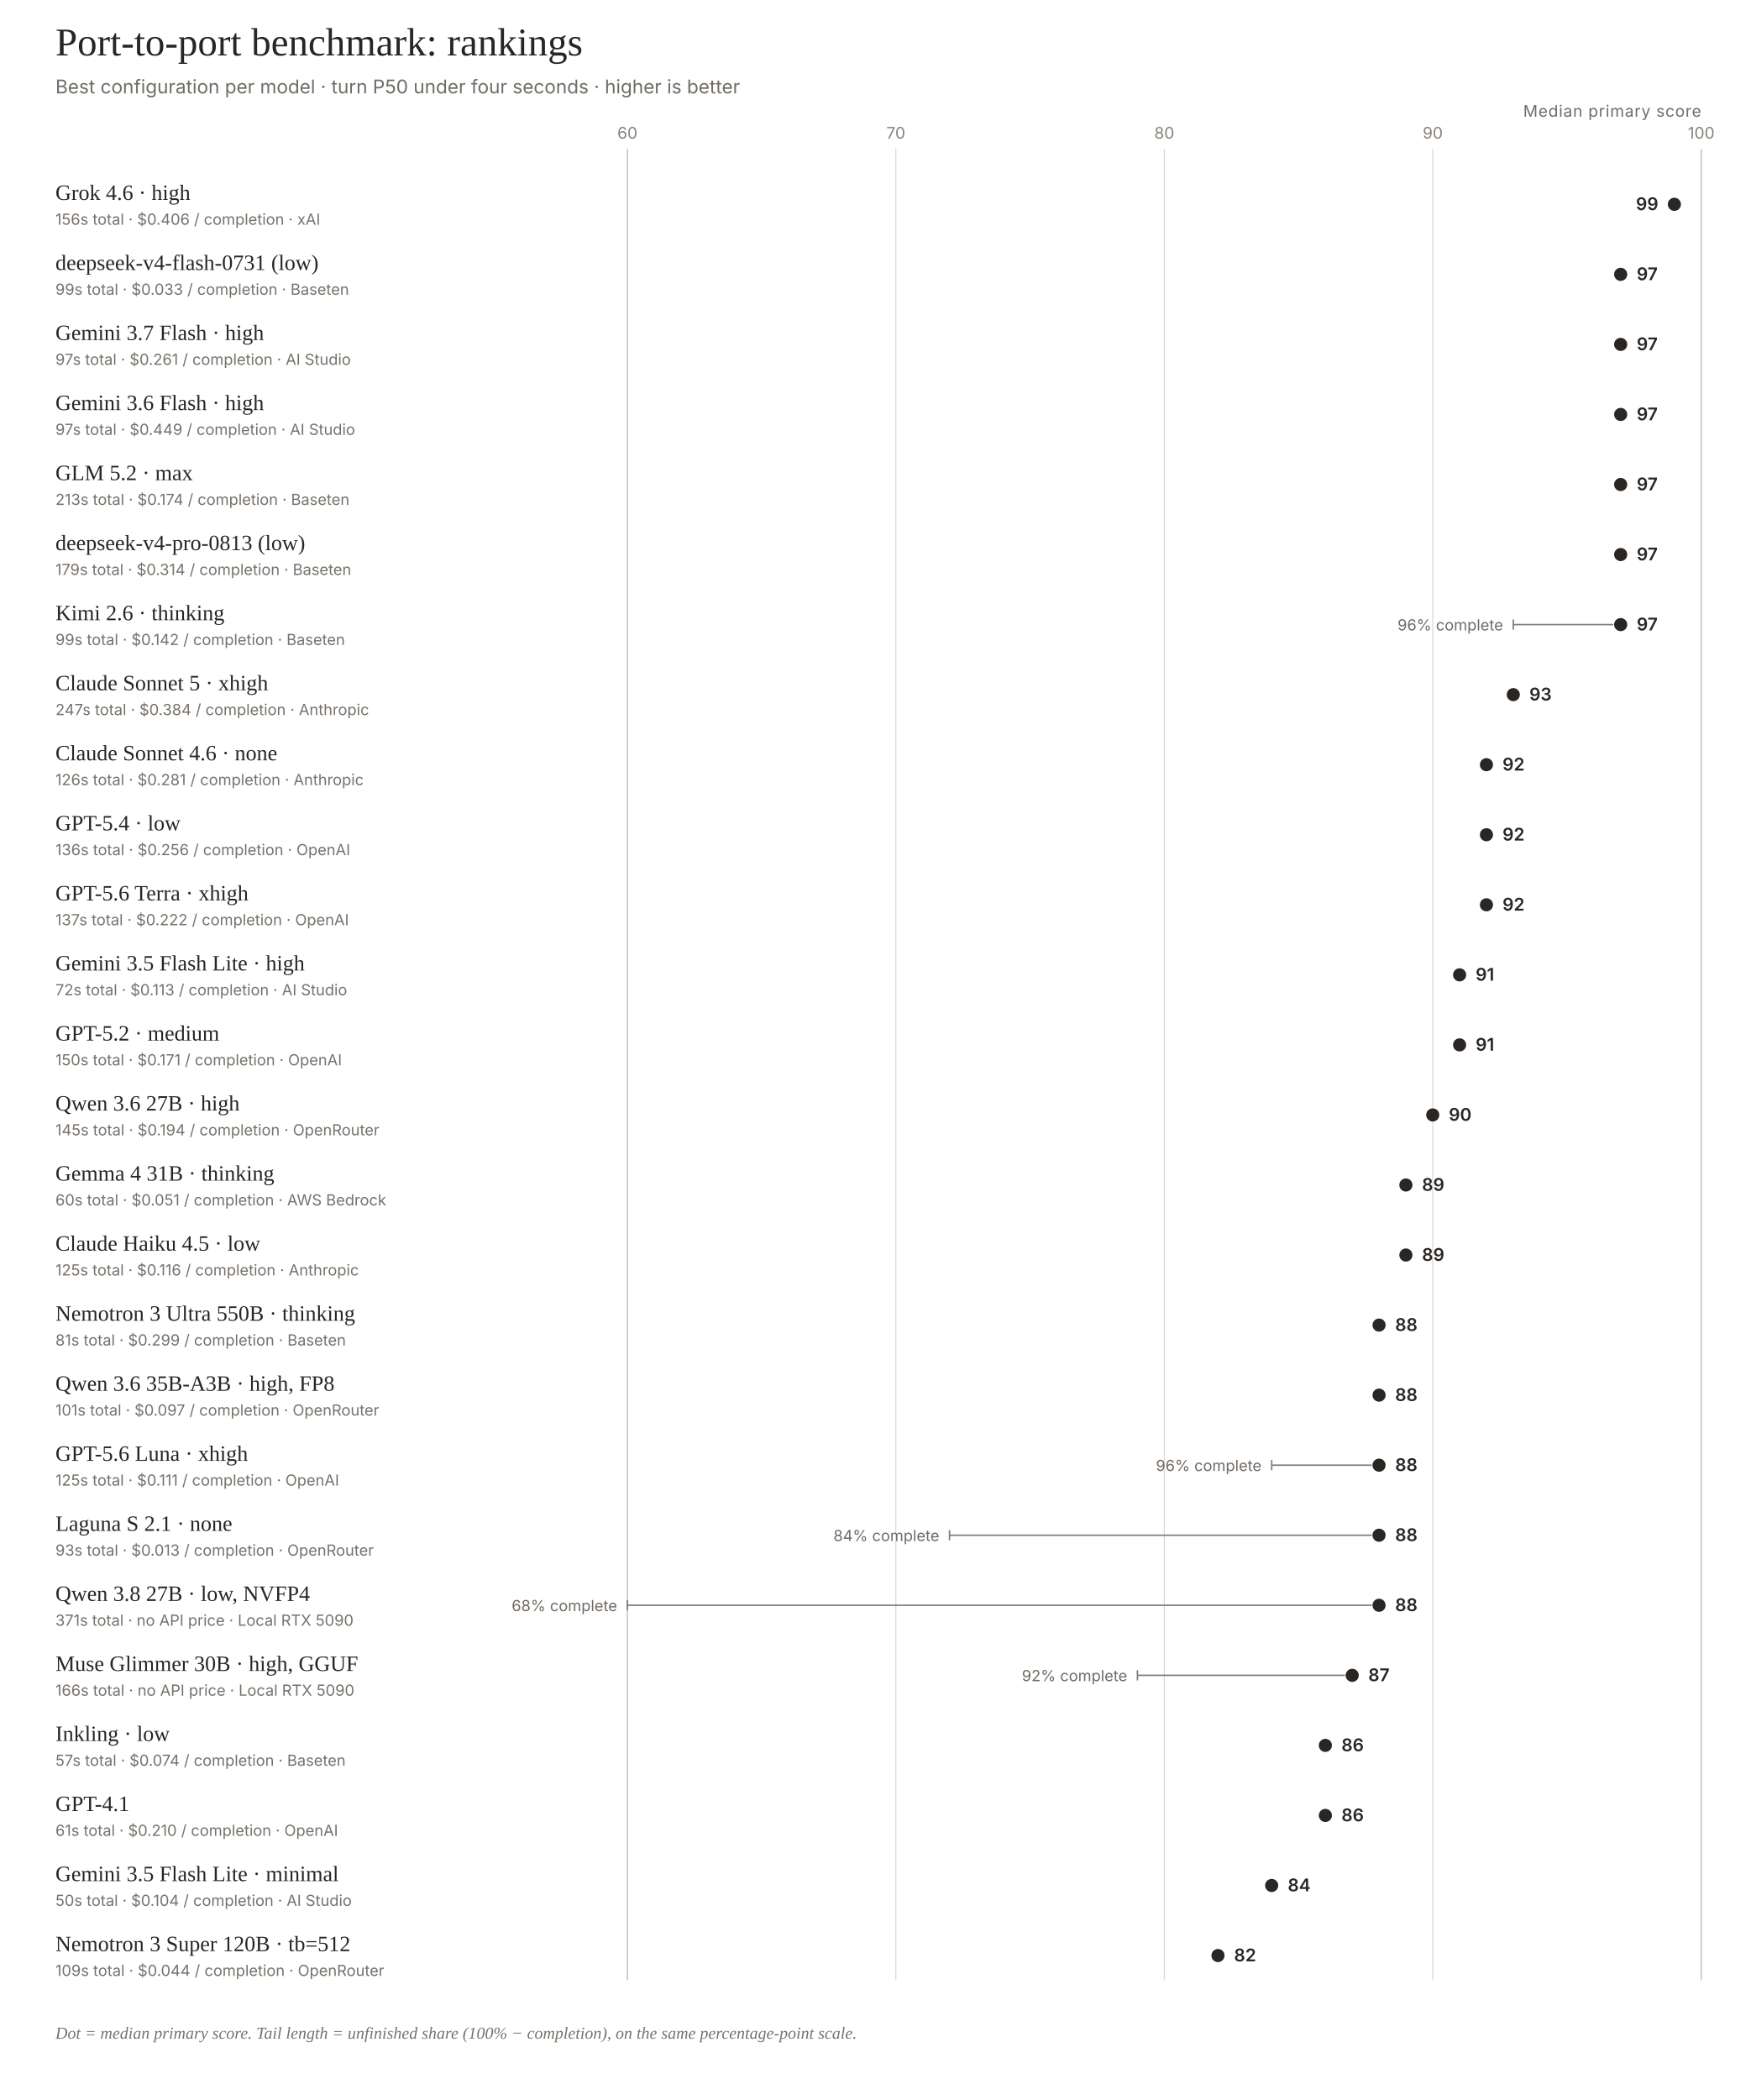
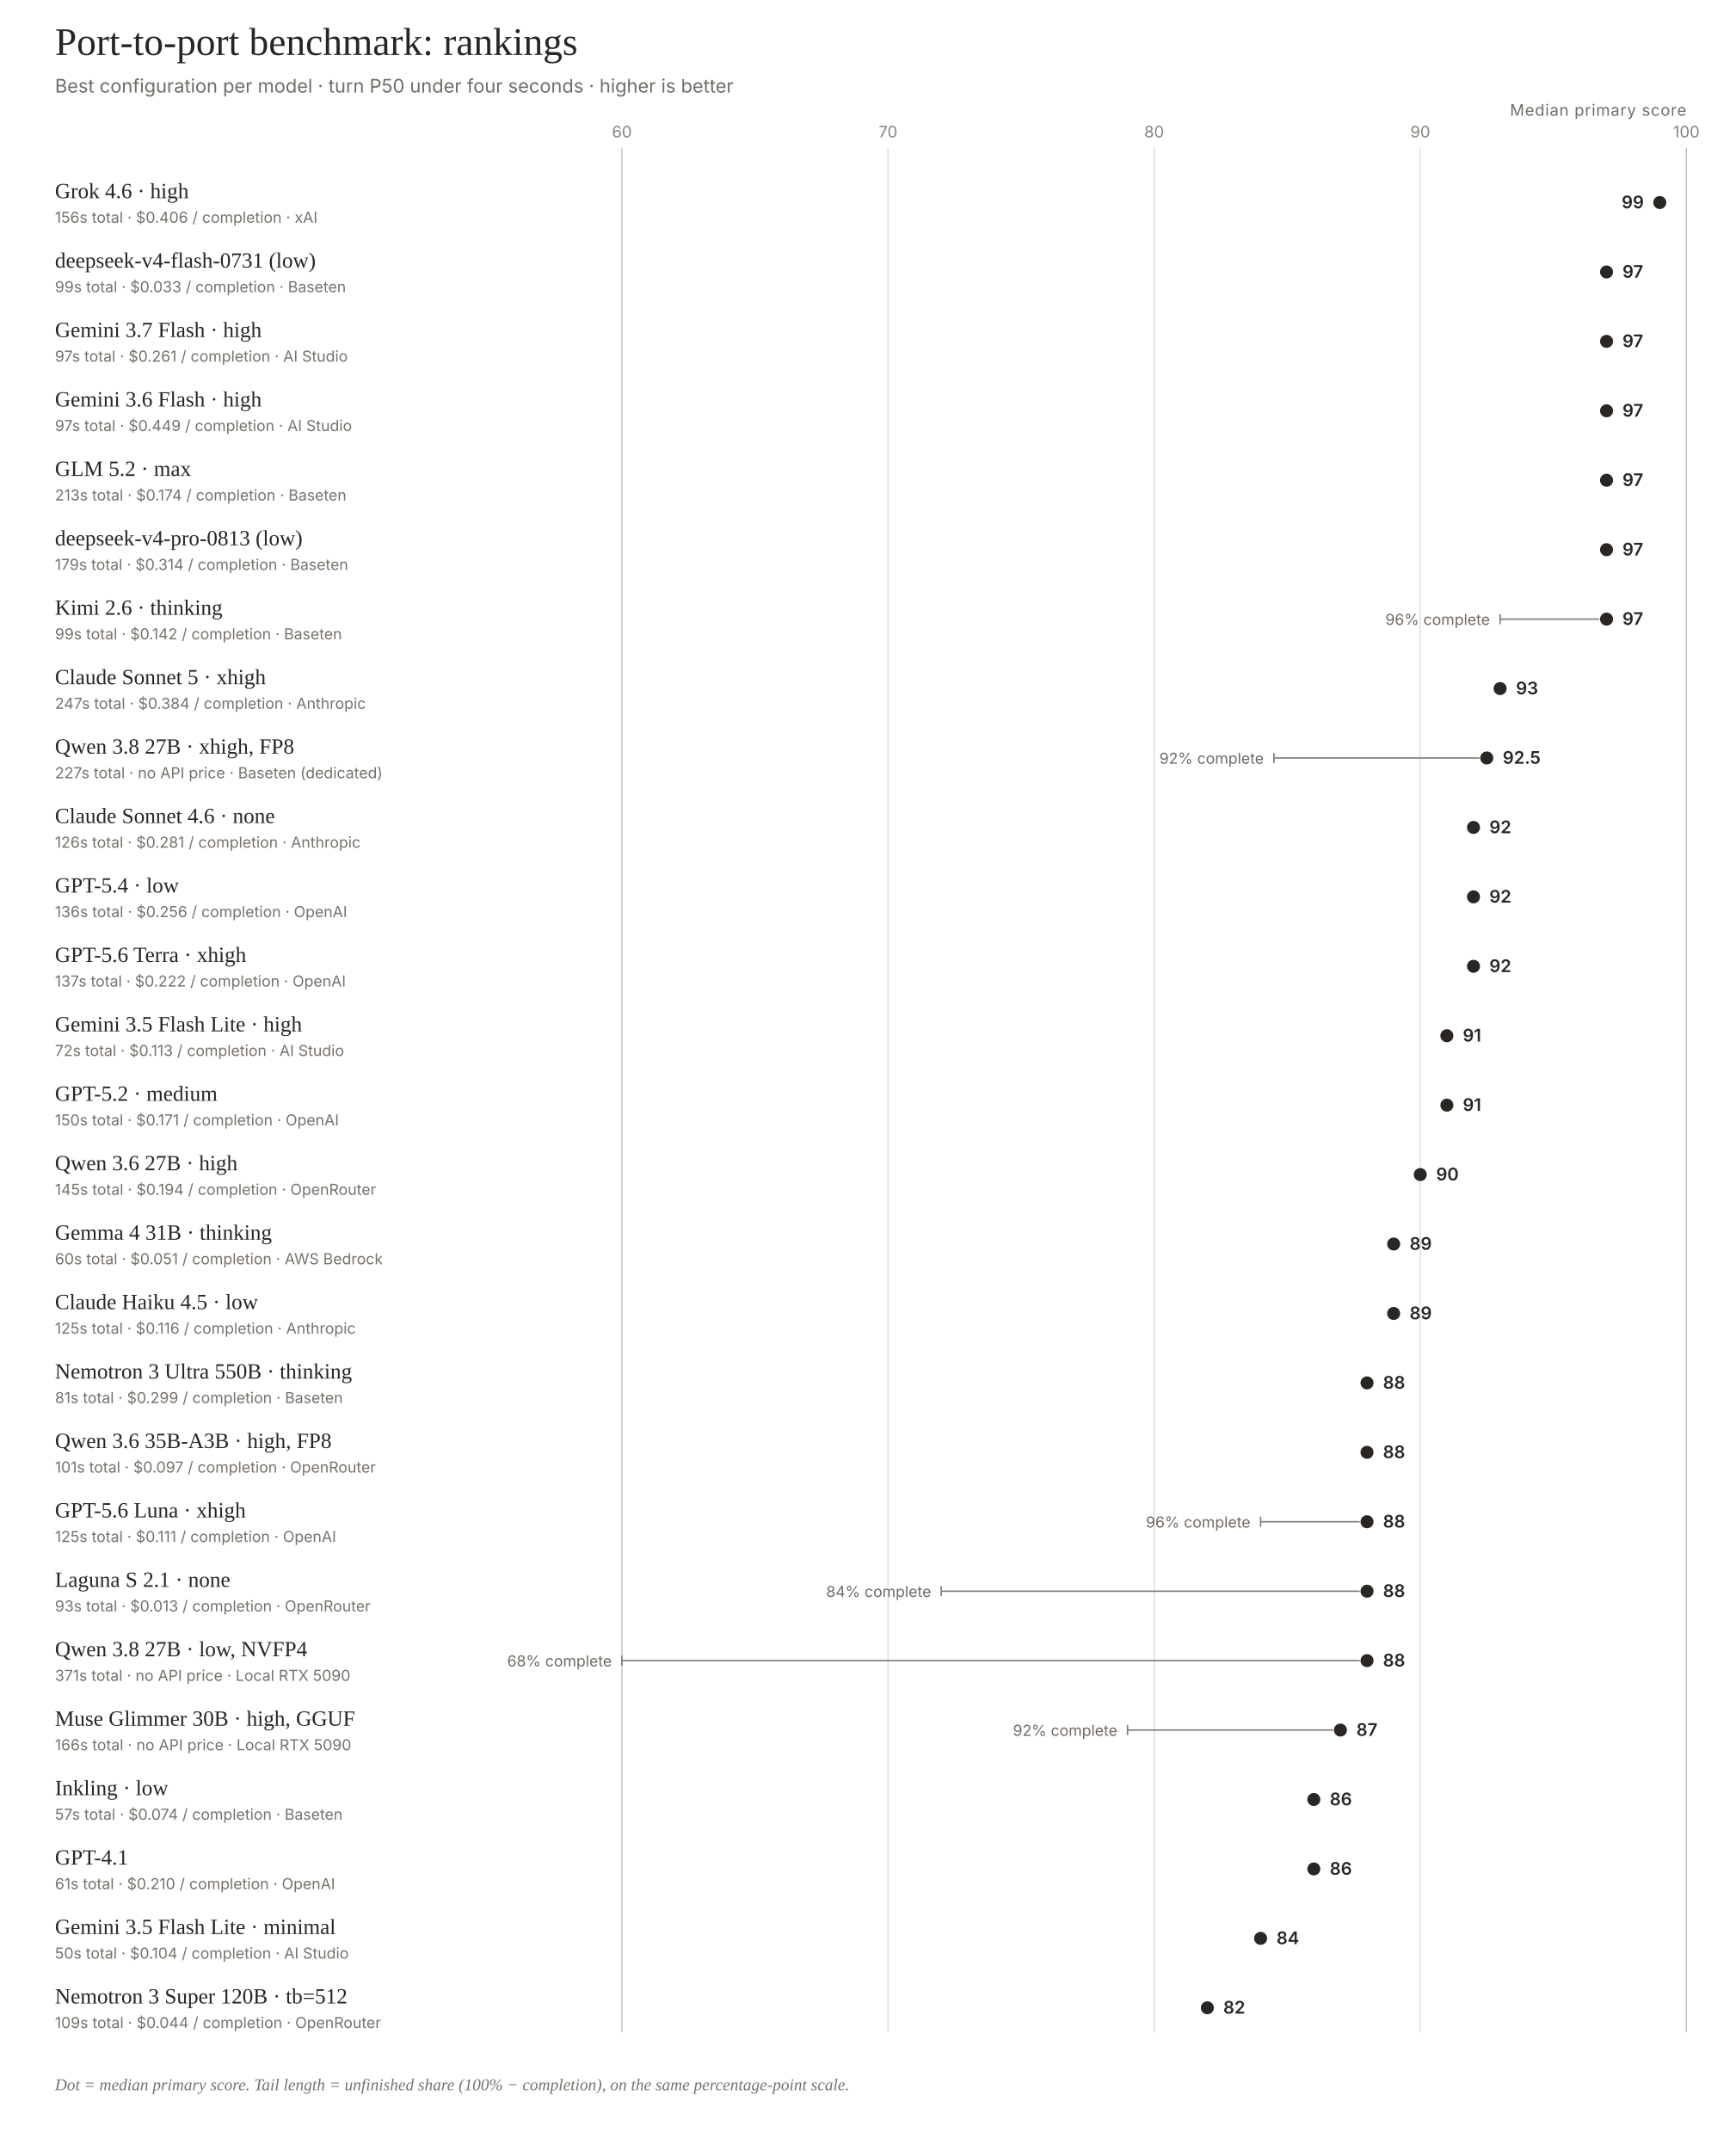
- <svg xmlns="http://www.w3.org/2000/svg" viewBox="0 0 1200 1439" role="img" aria-labelledby="title desc">
+ <svg xmlns="http://www.w3.org/2000/svg" viewBox="0 0 1200 1487" role="img" aria-labelledby="title desc">
  <style>
    text { fill: #282522; font-family: ui-sans-serif, -apple-system, BlinkMacSystemFont, 'Segoe UI', sans-serif; font-variant-numeric: tabular-nums; }
    .title, .model { font-family: Georgia, 'Times New Roman', serif; }
    .title { font-size: 27px; }
    .subtitle { fill: #716c66; font-size: 13px; }
    .axis-label { fill: #716c66; font-size: 11px; letter-spacing: .04em; text-transform: uppercase; }
    .tick { fill: #88827c; font-size: 11px; }
    .guide { stroke: #ddd9d4; stroke-width: .75; }
    .guide.edge { stroke: #bdb7b0; }
    .model { font-size: 15px; }
    .meta { fill: #77716b; font-size: 10.5px; }
    .tail { stroke: #827b74; stroke-width: 1; }
    .tail-cap { stroke: #827b74; stroke-width: 1; }
    .completion { fill: #716a64; font-size: 10.5px; }
    .dot { fill: #292623; }
    .score { fill: #292623; font-size: 12px; font-weight: 600; }
    .note { fill: #77716b; font-family: Georgia, 'Times New Roman', serif; font-size: 11.5px; font-style: italic; }
  </style>
  <text class="title" x="38" y="38">Port-to-port benchmark: rankings</text>
  <text class="subtitle" x="38" y="64">Best configuration per model · turn P50 under four seconds · higher is better</text>
  <text class="axis-label" x="1166" y="80" text-anchor="end">Median primary score</text>
-   <line class="guide edge" x1="430.0" y1="102" x2="430.0" y2="1357" />
+   <line class="guide edge" x1="430.0" y1="102" x2="430.0" y2="1405" />
  <text class="tick" x="430.0" y="95" text-anchor="middle">60</text>
-   <line class="guide" x1="614.0" y1="102" x2="614.0" y2="1357" />
+   <line class="guide" x1="614.0" y1="102" x2="614.0" y2="1405" />
  <text class="tick" x="614.0" y="95" text-anchor="middle">70</text>
-   <line class="guide" x1="798.0" y1="102" x2="798.0" y2="1357" />
+   <line class="guide" x1="798.0" y1="102" x2="798.0" y2="1405" />
  <text class="tick" x="798.0" y="95" text-anchor="middle">80</text>
-   <line class="guide" x1="982.0" y1="102" x2="982.0" y2="1357" />
+   <line class="guide" x1="982.0" y1="102" x2="982.0" y2="1405" />
  <text class="tick" x="982.0" y="95" text-anchor="middle">90</text>
-   <line class="guide edge" x1="1166.0" y1="102" x2="1166.0" y2="1357" />
+   <line class="guide edge" x1="1166.0" y1="102" x2="1166.0" y2="1405" />
  <text class="tick" x="1166.0" y="95" text-anchor="middle">100</text>
  <text class="model" x="38" y="137">Grok 4.6 · high</text>
  <text class="meta" x="38" y="154">156s total · $0.406 / completion · xAI</text>
  <circle class="dot" cx="1147.6" cy="140" r="4.5" />
  <text class="score" x="1136.6" y="144" text-anchor="end">99</text>
  <text class="model" x="38" y="185">deepseek-v4-flash-0731 (low)</text>
  <text class="meta" x="38" y="202">99s total · $0.033 / completion · Baseten</text>
  <circle class="dot" cx="1110.8" cy="188" r="4.5" />
  <text class="score" x="1121.8" y="192" text-anchor="start">97</text>
  <text class="model" x="38" y="233">Gemini 3.7 Flash · high</text>
  <text class="meta" x="38" y="250">97s total · $0.261 / completion · AI Studio</text>
  <circle class="dot" cx="1110.8" cy="236" r="4.5" />
  <text class="score" x="1121.8" y="240" text-anchor="start">97</text>
  <text class="model" x="38" y="281">Gemini 3.6 Flash · high</text>
  <text class="meta" x="38" y="298">97s total · $0.449 / completion · AI Studio</text>
  <circle class="dot" cx="1110.8" cy="284" r="4.5" />
  <text class="score" x="1121.8" y="288" text-anchor="start">97</text>
  <text class="model" x="38" y="329">GLM 5.2 · max</text>
  <text class="meta" x="38" y="346">213s total · $0.174 / completion · Baseten</text>
  <circle class="dot" cx="1110.8" cy="332" r="4.5" />
  <text class="score" x="1121.8" y="336" text-anchor="start">97</text>
  <text class="model" x="38" y="377">deepseek-v4-pro-0813 (low)</text>
  <text class="meta" x="38" y="394">179s total · $0.314 / completion · Baseten</text>
  <circle class="dot" cx="1110.8" cy="380" r="4.5" />
  <text class="score" x="1121.8" y="384" text-anchor="start">97</text>
  <text class="model" x="38" y="425">Kimi 2.6 · thinking</text>
  <text class="meta" x="38" y="442">99s total · $0.142 / completion · Baseten</text>
  <line class="tail" x1="1037.2" y1="428" x2="1105.8" y2="428" />
  <line class="tail-cap" x1="1037.2" y1="424.5" x2="1037.2" y2="431.5" />
  <text class="completion" x="1030.2" y="432.0" text-anchor="end">96% complete</text>
  <circle class="dot" cx="1110.8" cy="428" r="4.5" />
  <text class="score" x="1121.8" y="432" text-anchor="start">97</text>
  <text class="model" x="38" y="473">Claude Sonnet 5 · xhigh</text>
  <text class="meta" x="38" y="490">247s total · $0.384 / completion · Anthropic</text>
  <circle class="dot" cx="1037.2" cy="476" r="4.5" />
  <text class="score" x="1048.2" y="480" text-anchor="start">93</text>
-   <text class="model" x="38" y="521">Claude Sonnet 4.6 · none</text>
-   <text class="meta" x="38" y="538">126s total · $0.281 / completion · Anthropic</text>
-   <circle class="dot" cx="1018.8" cy="524" r="4.5" />
-   <text class="score" x="1029.8" y="528" text-anchor="start">92</text>
-   <text class="model" x="38" y="569">GPT-5.4 · low</text>
-   <text class="meta" x="38" y="586">136s total · $0.256 / completion · OpenAI</text>
+   <text class="model" x="38" y="521">Qwen 3.8 27B · xhigh, FP8</text>
+   <text class="meta" x="38" y="538">227s total · no API price · Baseten (dedicated)</text>
+   <line class="tail" x1="880.8" y1="524" x2="1023.0" y2="524" />
+   <line class="tail-cap" x1="880.8" y1="520.5" x2="880.8" y2="527.5" />
+   <text class="completion" x="873.8" y="528.0" text-anchor="end">92% complete</text>
+   <circle class="dot" cx="1028.0" cy="524" r="4.5" />
+   <text class="score" x="1039.0" y="528" text-anchor="start">92.5</text>
+   <text class="model" x="38" y="569">Claude Sonnet 4.6 · none</text>
+   <text class="meta" x="38" y="586">126s total · $0.281 / completion · Anthropic</text>
  <circle class="dot" cx="1018.8" cy="572" r="4.5" />
  <text class="score" x="1029.8" y="576" text-anchor="start">92</text>
-   <text class="model" x="38" y="617">GPT-5.6 Terra · xhigh</text>
-   <text class="meta" x="38" y="634">137s total · $0.222 / completion · OpenAI</text>
+   <text class="model" x="38" y="617">GPT-5.4 · low</text>
+   <text class="meta" x="38" y="634">136s total · $0.256 / completion · OpenAI</text>
  <circle class="dot" cx="1018.8" cy="620" r="4.5" />
  <text class="score" x="1029.8" y="624" text-anchor="start">92</text>
-   <text class="model" x="38" y="665">Gemini 3.5 Flash Lite · high</text>
-   <text class="meta" x="38" y="682">72s total · $0.113 / completion · AI Studio</text>
-   <circle class="dot" cx="1000.4" cy="668" r="4.5" />
-   <text class="score" x="1011.4" y="672" text-anchor="start">91</text>
-   <text class="model" x="38" y="713">GPT-5.2 · medium</text>
-   <text class="meta" x="38" y="730">150s total · $0.171 / completion · OpenAI</text>
+   <text class="model" x="38" y="665">GPT-5.6 Terra · xhigh</text>
+   <text class="meta" x="38" y="682">137s total · $0.222 / completion · OpenAI</text>
+   <circle class="dot" cx="1018.8" cy="668" r="4.5" />
+   <text class="score" x="1029.8" y="672" text-anchor="start">92</text>
+   <text class="model" x="38" y="713">Gemini 3.5 Flash Lite · high</text>
+   <text class="meta" x="38" y="730">72s total · $0.113 / completion · AI Studio</text>
  <circle class="dot" cx="1000.4" cy="716" r="4.5" />
  <text class="score" x="1011.4" y="720" text-anchor="start">91</text>
-   <text class="model" x="38" y="761">Qwen 3.6 27B · high</text>
-   <text class="meta" x="38" y="778">145s total · $0.194 / completion · OpenRouter</text>
-   <circle class="dot" cx="982.0" cy="764" r="4.5" />
-   <text class="score" x="993.0" y="768" text-anchor="start">90</text>
-   <text class="model" x="38" y="809">Gemma 4 31B · thinking</text>
-   <text class="meta" x="38" y="826">60s total · $0.051 / completion · AWS Bedrock</text>
-   <circle class="dot" cx="963.6" cy="812" r="4.5" />
-   <text class="score" x="974.6" y="816" text-anchor="start">89</text>
-   <text class="model" x="38" y="857">Claude Haiku 4.5 · low</text>
-   <text class="meta" x="38" y="874">125s total · $0.116 / completion · Anthropic</text>
+   <text class="model" x="38" y="761">GPT-5.2 · medium</text>
+   <text class="meta" x="38" y="778">150s total · $0.171 / completion · OpenAI</text>
+   <circle class="dot" cx="1000.4" cy="764" r="4.5" />
+   <text class="score" x="1011.4" y="768" text-anchor="start">91</text>
+   <text class="model" x="38" y="809">Qwen 3.6 27B · high</text>
+   <text class="meta" x="38" y="826">145s total · $0.194 / completion · OpenRouter</text>
+   <circle class="dot" cx="982.0" cy="812" r="4.5" />
+   <text class="score" x="993.0" y="816" text-anchor="start">90</text>
+   <text class="model" x="38" y="857">Gemma 4 31B · thinking</text>
+   <text class="meta" x="38" y="874">60s total · $0.051 / completion · AWS Bedrock</text>
  <circle class="dot" cx="963.6" cy="860" r="4.5" />
  <text class="score" x="974.6" y="864" text-anchor="start">89</text>
-   <text class="model" x="38" y="905">Nemotron 3 Ultra 550B · thinking</text>
-   <text class="meta" x="38" y="922">81s total · $0.299 / completion · Baseten</text>
-   <circle class="dot" cx="945.2" cy="908" r="4.5" />
-   <text class="score" x="956.2" y="912" text-anchor="start">88</text>
-   <text class="model" x="38" y="953">Qwen 3.6 35B-A3B · high, FP8</text>
-   <text class="meta" x="38" y="970">101s total · $0.097 / completion · OpenRouter</text>
+   <text class="model" x="38" y="905">Claude Haiku 4.5 · low</text>
+   <text class="meta" x="38" y="922">125s total · $0.116 / completion · Anthropic</text>
+   <circle class="dot" cx="963.6" cy="908" r="4.5" />
+   <text class="score" x="974.6" y="912" text-anchor="start">89</text>
+   <text class="model" x="38" y="953">Nemotron 3 Ultra 550B · thinking</text>
+   <text class="meta" x="38" y="970">81s total · $0.299 / completion · Baseten</text>
  <circle class="dot" cx="945.2" cy="956" r="4.5" />
  <text class="score" x="956.2" y="960" text-anchor="start">88</text>
-   <text class="model" x="38" y="1001">GPT-5.6 Luna · xhigh</text>
-   <text class="meta" x="38" y="1018">125s total · $0.111 / completion · OpenAI</text>
-   <line class="tail" x1="871.6" y1="1004" x2="940.2" y2="1004" />
-   <line class="tail-cap" x1="871.6" y1="1000.5" x2="871.6" y2="1007.5" />
-   <text class="completion" x="864.6" y="1008.0" text-anchor="end">96% complete</text>
+   <text class="model" x="38" y="1001">Qwen 3.6 35B-A3B · high, FP8</text>
+   <text class="meta" x="38" y="1018">101s total · $0.097 / completion · OpenRouter</text>
  <circle class="dot" cx="945.2" cy="1004" r="4.5" />
  <text class="score" x="956.2" y="1008" text-anchor="start">88</text>
-   <text class="model" x="38" y="1049">Laguna S 2.1 · none</text>
-   <text class="meta" x="38" y="1066">93s total · $0.013 / completion · OpenRouter</text>
-   <line class="tail" x1="650.8" y1="1052" x2="940.2" y2="1052" />
-   <line class="tail-cap" x1="650.8" y1="1048.5" x2="650.8" y2="1055.5" />
-   <text class="completion" x="643.8" y="1056.0" text-anchor="end">84% complete</text>
+   <text class="model" x="38" y="1049">GPT-5.6 Luna · xhigh</text>
+   <text class="meta" x="38" y="1066">125s total · $0.111 / completion · OpenAI</text>
+   <line class="tail" x1="871.6" y1="1052" x2="940.2" y2="1052" />
+   <line class="tail-cap" x1="871.6" y1="1048.5" x2="871.6" y2="1055.5" />
+   <text class="completion" x="864.6" y="1056.0" text-anchor="end">96% complete</text>
  <circle class="dot" cx="945.2" cy="1052" r="4.5" />
  <text class="score" x="956.2" y="1056" text-anchor="start">88</text>
-   <text class="model" x="38" y="1097">Qwen 3.8 27B · low, NVFP4</text>
-   <text class="meta" x="38" y="1114">371s total · no API price · Local RTX 5090</text>
-   <line class="tail" x1="430.0" y1="1100" x2="940.2" y2="1100" />
-   <line class="tail-cap" x1="430.0" y1="1096.5" x2="430.0" y2="1103.5" />
-   <text class="completion" x="423.0" y="1104.0" text-anchor="end">68% complete</text>
+   <text class="model" x="38" y="1097">Laguna S 2.1 · none</text>
+   <text class="meta" x="38" y="1114">93s total · $0.013 / completion · OpenRouter</text>
+   <line class="tail" x1="650.8" y1="1100" x2="940.2" y2="1100" />
+   <line class="tail-cap" x1="650.8" y1="1096.5" x2="650.8" y2="1103.5" />
+   <text class="completion" x="643.8" y="1104.0" text-anchor="end">84% complete</text>
  <circle class="dot" cx="945.2" cy="1100" r="4.5" />
  <text class="score" x="956.2" y="1104" text-anchor="start">88</text>
-   <text class="model" x="38" y="1145">Muse Glimmer 30B · high, GGUF</text>
-   <text class="meta" x="38" y="1162">166s total · no API price · Local RTX 5090</text>
-   <line class="tail" x1="779.6" y1="1148" x2="921.8" y2="1148" />
-   <line class="tail-cap" x1="779.6" y1="1144.5" x2="779.6" y2="1151.5" />
-   <text class="completion" x="772.6" y="1152.0" text-anchor="end">92% complete</text>
-   <circle class="dot" cx="926.8" cy="1148" r="4.5" />
-   <text class="score" x="937.8" y="1152" text-anchor="start">87</text>
-   <text class="model" x="38" y="1193">Inkling · low</text>
-   <text class="meta" x="38" y="1210">57s total · $0.074 / completion · Baseten</text>
-   <circle class="dot" cx="908.4" cy="1196" r="4.5" />
-   <text class="score" x="919.4" y="1200" text-anchor="start">86</text>
-   <text class="model" x="38" y="1241">GPT-4.1</text>
-   <text class="meta" x="38" y="1258">61s total · $0.210 / completion · OpenAI</text>
+   <text class="model" x="38" y="1145">Qwen 3.8 27B · low, NVFP4</text>
+   <text class="meta" x="38" y="1162">371s total · no API price · Local RTX 5090</text>
+   <line class="tail" x1="430.0" y1="1148" x2="940.2" y2="1148" />
+   <line class="tail-cap" x1="430.0" y1="1144.5" x2="430.0" y2="1151.5" />
+   <text class="completion" x="423.0" y="1152.0" text-anchor="end">68% complete</text>
+   <circle class="dot" cx="945.2" cy="1148" r="4.5" />
+   <text class="score" x="956.2" y="1152" text-anchor="start">88</text>
+   <text class="model" x="38" y="1193">Muse Glimmer 30B · high, GGUF</text>
+   <text class="meta" x="38" y="1210">166s total · no API price · Local RTX 5090</text>
+   <line class="tail" x1="779.6" y1="1196" x2="921.8" y2="1196" />
+   <line class="tail-cap" x1="779.6" y1="1192.5" x2="779.6" y2="1199.5" />
+   <text class="completion" x="772.6" y="1200.0" text-anchor="end">92% complete</text>
+   <circle class="dot" cx="926.8" cy="1196" r="4.5" />
+   <text class="score" x="937.8" y="1200" text-anchor="start">87</text>
+   <text class="model" x="38" y="1241">Inkling · low</text>
+   <text class="meta" x="38" y="1258">57s total · $0.074 / completion · Baseten</text>
  <circle class="dot" cx="908.4" cy="1244" r="4.5" />
  <text class="score" x="919.4" y="1248" text-anchor="start">86</text>
-   <text class="model" x="38" y="1289">Gemini 3.5 Flash Lite · minimal</text>
-   <text class="meta" x="38" y="1306">50s total · $0.104 / completion · AI Studio</text>
-   <circle class="dot" cx="871.6" cy="1292" r="4.5" />
-   <text class="score" x="882.6" y="1296" text-anchor="start">84</text>
-   <text class="model" x="38" y="1337">Nemotron 3 Super 120B · tb=512</text>
-   <text class="meta" x="38" y="1354">109s total · $0.044 / completion · OpenRouter</text>
-   <circle class="dot" cx="834.8" cy="1340" r="4.5" />
-   <text class="score" x="845.8" y="1344" text-anchor="start">82</text>
-   <text class="note" x="38" y="1397">Dot = median primary score. Tail length = unfinished share (100% − completion), on the same percentage-point scale.</text>
+   <text class="model" x="38" y="1289">GPT-4.1</text>
+   <text class="meta" x="38" y="1306">61s total · $0.210 / completion · OpenAI</text>
+   <circle class="dot" cx="908.4" cy="1292" r="4.5" />
+   <text class="score" x="919.4" y="1296" text-anchor="start">86</text>
+   <text class="model" x="38" y="1337">Gemini 3.5 Flash Lite · minimal</text>
+   <text class="meta" x="38" y="1354">50s total · $0.104 / completion · AI Studio</text>
+   <circle class="dot" cx="871.6" cy="1340" r="4.5" />
+   <text class="score" x="882.6" y="1344" text-anchor="start">84</text>
+   <text class="model" x="38" y="1385">Nemotron 3 Super 120B · tb=512</text>
+   <text class="meta" x="38" y="1402">109s total · $0.044 / completion · OpenRouter</text>
+   <circle class="dot" cx="834.8" cy="1388" r="4.5" />
+   <text class="score" x="845.8" y="1392" text-anchor="start">82</text>
+   <text class="note" x="38" y="1445">Dot = median primary score. Tail length = unfinished share (100% − completion), on the same percentage-point scale.</text>
</svg>
